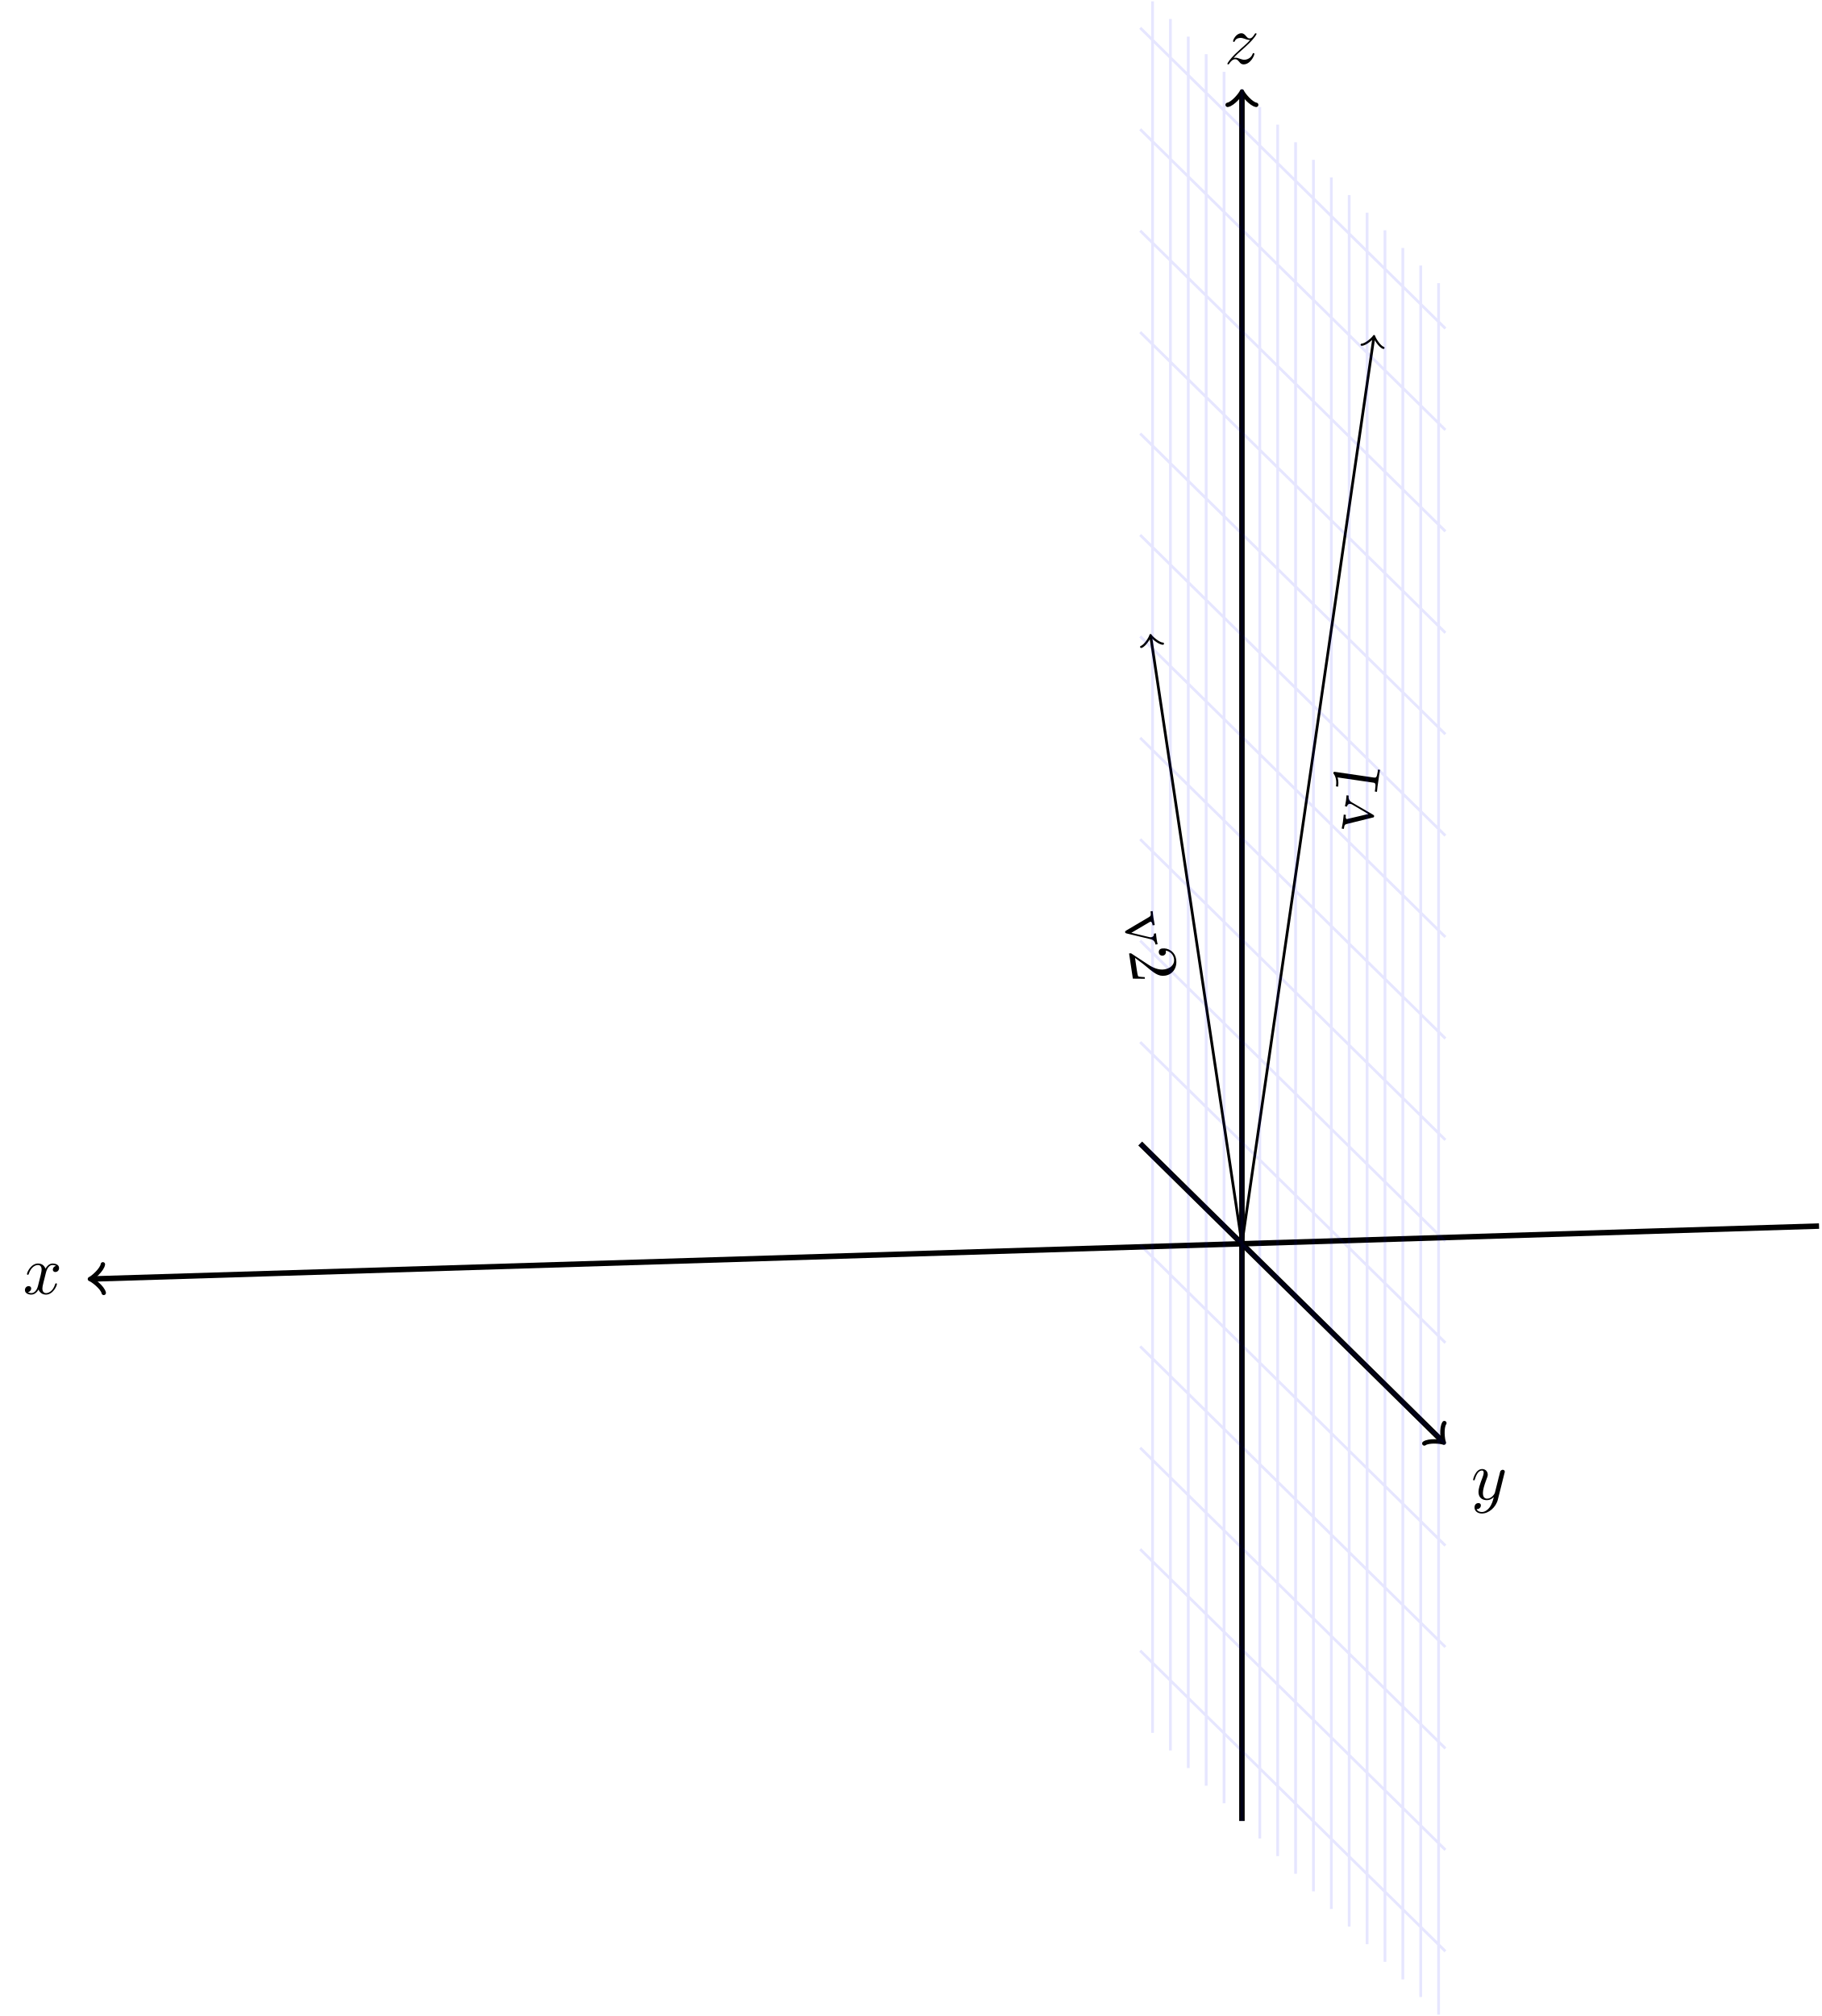
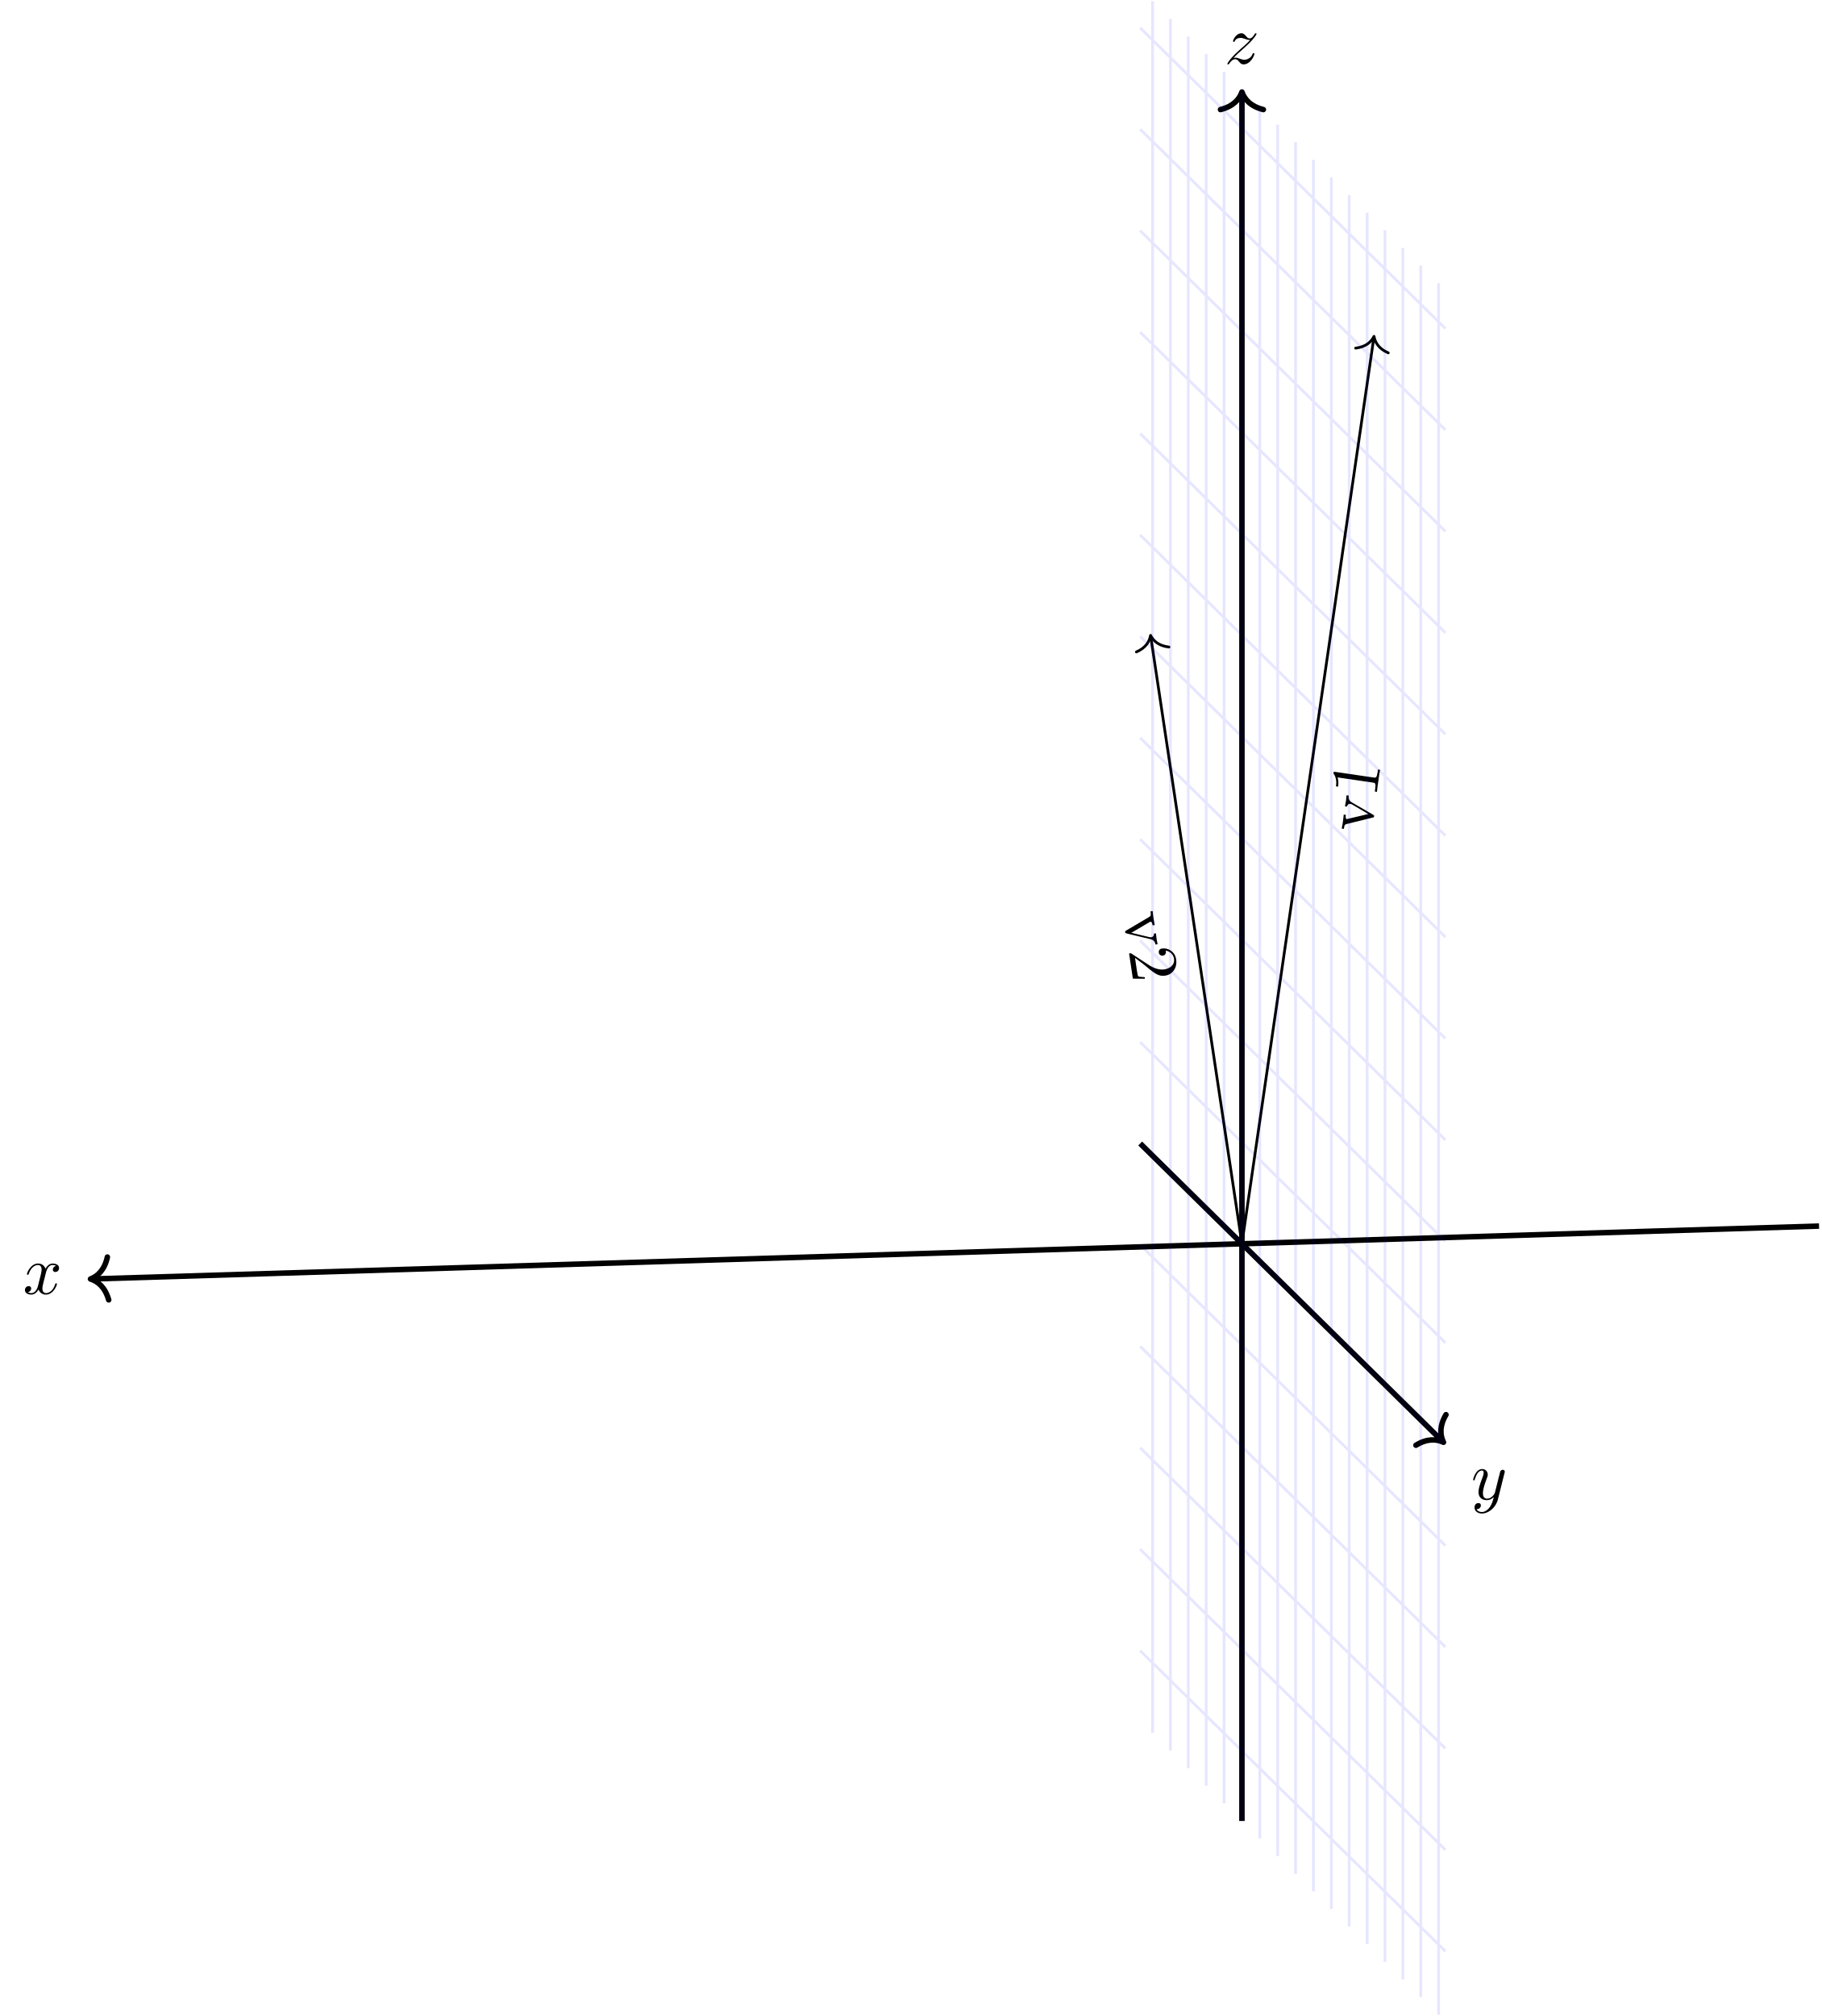
- <svg xmlns="http://www.w3.org/2000/svg" xmlns:xlink="http://www.w3.org/1999/xlink" width="264.377pt" height="292.489pt" viewBox="0 0 264.377 292.489" version="1.1" id="svg86">
-   <defs id="defs34">
-     <g id="g26">
-       <g id="glyph-0-0" />
-       <g id="glyph-0-1">
-         <path d="M 3.328 -3.016 C 3.391 -3.266 3.625 -4.188 4.312 -4.188 C 4.359 -4.188 4.609 -4.188 4.812 -4.062 C 4.531 -4 4.344 -3.766 4.344 -3.516 C 4.344 -3.359 4.453 -3.172 4.719 -3.172 C 4.938 -3.172 5.25 -3.344 5.25 -3.75 C 5.25 -4.266 4.672 -4.406 4.328 -4.406 C 3.75 -4.406 3.406 -3.875 3.281 -3.656 C 3.031 -4.312 2.5 -4.406 2.203 -4.406 C 1.172 -4.406 0.594 -3.125 0.594 -2.875 C 0.594 -2.766 0.703 -2.766 0.719 -2.766 C 0.797 -2.766 0.828 -2.797 0.844 -2.875 C 1.188 -3.938 1.844 -4.188 2.188 -4.188 C 2.375 -4.188 2.719 -4.094 2.719 -3.516 C 2.719 -3.203 2.547 -2.547 2.188 -1.141 C 2.031 -0.531 1.672 -0.109 1.234 -0.109 C 1.172 -0.109 0.953 -0.109 0.734 -0.234 C 0.984 -0.297 1.203 -0.5 1.203 -0.781 C 1.203 -1.047 0.984 -1.125 0.844 -1.125 C 0.531 -1.125 0.297 -0.875 0.297 -0.547 C 0.297 -0.094 0.781 0.109 1.219 0.109 C 1.891 0.109 2.25 -0.594 2.266 -0.641 C 2.391 -0.281 2.75 0.109 3.344 0.109 C 4.375 0.109 4.938 -1.172 4.938 -1.422 C 4.938 -1.531 4.859 -1.531 4.828 -1.531 C 4.734 -1.531 4.719 -1.484 4.688 -1.422 C 4.359 -0.344 3.688 -0.109 3.375 -0.109 C 2.984 -0.109 2.828 -0.422 2.828 -0.766 C 2.828 -0.984 2.875 -1.203 2.984 -1.641 Z M 3.328 -3.016 " id="path3" />
-       </g>
-       <g id="glyph-0-2">
-         <path d="M 4.844 -3.797 C 4.891 -3.938 4.891 -3.953 4.891 -4.031 C 4.891 -4.203 4.75 -4.297 4.594 -4.297 C 4.5 -4.297 4.344 -4.234 4.25 -4.094 C 4.234 -4.031 4.141 -3.734 4.109 -3.547 C 4.031 -3.297 3.969 -3.016 3.906 -2.75 L 3.453 -0.953 C 3.422 -0.812 2.984 -0.109 2.328 -0.109 C 1.828 -0.109 1.719 -0.547 1.719 -0.922 C 1.719 -1.375 1.891 -2 2.219 -2.875 C 2.375 -3.281 2.422 -3.391 2.422 -3.594 C 2.422 -4.031 2.109 -4.406 1.609 -4.406 C 0.656 -4.406 0.297 -2.953 0.297 -2.875 C 0.297 -2.766 0.391 -2.766 0.406 -2.766 C 0.516 -2.766 0.516 -2.797 0.562 -2.953 C 0.844 -3.891 1.234 -4.188 1.578 -4.188 C 1.656 -4.188 1.828 -4.188 1.828 -3.875 C 1.828 -3.625 1.719 -3.359 1.656 -3.172 C 1.25 -2.109 1.078 -1.547 1.078 -1.078 C 1.078 -0.188 1.703 0.109 2.297 0.109 C 2.688 0.109 3.016 -0.062 3.297 -0.344 C 3.172 0.172 3.047 0.672 2.656 1.203 C 2.391 1.531 2.016 1.828 1.562 1.828 C 1.422 1.828 0.969 1.797 0.797 1.406 C 0.953 1.406 1.094 1.406 1.219 1.281 C 1.328 1.203 1.422 1.062 1.422 0.875 C 1.422 0.562 1.156 0.531 1.062 0.531 C 0.828 0.531 0.5 0.688 0.5 1.172 C 0.5 1.672 0.938 2.047 1.562 2.047 C 2.578 2.047 3.609 1.141 3.891 0.016 Z M 4.844 -3.797 " id="path6" />
-       </g>
-       <g id="glyph-0-3">
-         <path d="M 1.328 -0.828 C 1.859 -1.406 2.156 -1.656 2.516 -1.969 C 2.516 -1.969 3.125 -2.5 3.484 -2.859 C 4.438 -3.781 4.656 -4.266 4.656 -4.312 C 4.656 -4.406 4.562 -4.406 4.547 -4.406 C 4.469 -4.406 4.453 -4.391 4.391 -4.297 C 4.094 -3.812 3.891 -3.656 3.656 -3.656 C 3.406 -3.656 3.297 -3.812 3.141 -3.984 C 2.953 -4.203 2.781 -4.406 2.453 -4.406 C 1.703 -4.406 1.25 -3.484 1.25 -3.266 C 1.25 -3.219 1.281 -3.156 1.359 -3.156 C 1.453 -3.156 1.469 -3.203 1.5 -3.266 C 1.688 -3.734 2.266 -3.734 2.344 -3.734 C 2.547 -3.734 2.734 -3.672 2.969 -3.594 C 3.375 -3.438 3.484 -3.438 3.734 -3.438 C 3.375 -3.016 2.547 -2.297 2.359 -2.141 L 1.453 -1.297 C 0.781 -0.625 0.422 -0.062 0.422 0.016 C 0.422 0.109 0.531 0.109 0.547 0.109 C 0.625 0.109 0.641 0.094 0.703 -0.016 C 0.938 -0.375 1.234 -0.641 1.562 -0.641 C 1.781 -0.641 1.891 -0.547 2.141 -0.266 C 2.297 -0.047 2.484 0.109 2.766 0.109 C 3.766 0.109 4.344 -1.156 4.344 -1.422 C 4.344 -1.469 4.297 -1.531 4.219 -1.531 C 4.125 -1.531 4.109 -1.469 4.078 -1.391 C 3.844 -0.75 3.203 -0.562 2.875 -0.562 C 2.688 -0.562 2.5 -0.625 2.297 -0.688 C 1.953 -0.812 1.797 -0.859 1.594 -0.859 C 1.578 -0.859 1.422 -0.859 1.328 -0.828 Z M 1.328 -0.828 " id="path9" />
-       </g>
-       <g id="glyph-1-0" />
-       <g id="glyph-1-1">
-         <path d="M -2.688 -4.578 C -2.906 -4.703 -3.297 -4.938 -3.203 -5.594 L -3.516 -5.641 C -3.531 -5.391 -3.562 -5.109 -3.594 -4.875 C -3.625 -4.641 -3.719 -4.203 -3.75 -4.047 L -3.438 -4 C -3.391 -4.344 -3.141 -4.422 -2.969 -4.391 C -2.875 -4.375 -2.828 -4.359 -2.719 -4.312 L -0.359 -2.922 L -3.281 -2.234 C -3.422 -2.188 -3.438 -2.188 -3.469 -2.188 C -3.703 -2.234 -3.641 -2.625 -3.609 -2.797 L -3.922 -2.844 C -3.953 -2.531 -4.016 -1.984 -4.047 -1.75 C -4.094 -1.484 -4.172 -1.094 -4.219 -0.812 L -3.906 -0.766 C -3.828 -1.375 -3.75 -1.406 -3.453 -1.484 L 0.266 -2.406 C 0.422 -2.438 0.469 -2.453 0.484 -2.578 C 0.516 -2.719 0.422 -2.766 0.328 -2.828 Z M -2.688 -4.578 " id="path13" />
-       </g>
-       <g id="glyph-1-2">
-         <path d="M -5.891 -3.828 C -6.141 -3.859 -6.156 -3.859 -6.188 -3.625 C -5.641 -2.922 -5.766 -2.047 -5.812 -1.734 L -5.5 -1.688 C -5.469 -1.891 -5.391 -2.469 -5.578 -3.031 L -0.453 -2.281 C -0.109 -2.234 0 -2.188 -0.125 -1.297 L -0.172 -0.984 L 0.141 -0.938 C 0.156 -1.281 0.281 -2.141 0.344 -2.531 C 0.391 -2.922 0.516 -3.781 0.594 -4.125 L 0.281 -4.172 L 0.25 -3.859 C 0.109 -2.969 0 -2.969 -0.344 -3.016 Z M -5.891 -3.828 " id="path16" />
-       </g>
-       <g id="glyph-2-0" />
-       <g id="glyph-2-1">
-         <path d="M 3.891 3.609 C 4.125 3.656 4.594 3.766 4.688 4.406 L 5 4.359 C 4.953 4.141 4.891 3.859 4.859 3.625 C 4.828 3.391 4.766 2.938 4.766 2.781 L 4.453 2.828 C 4.5 3.172 4.281 3.312 4.094 3.344 C 4.016 3.359 3.969 3.344 3.859 3.344 L 1.188 2.703 L 3.766 1.188 C 3.891 1.109 3.906 1.109 3.938 1.094 C 4.188 1.062 4.25 1.453 4.266 1.625 L 4.578 1.578 C 4.516 1.281 4.422 0.734 4.391 0.5 C 4.344 0.234 4.312 -0.156 4.281 -0.453 L 3.969 -0.406 C 4.062 0.203 4 0.266 3.719 0.438 L 0.438 2.375 C 0.312 2.469 0.266 2.484 0.281 2.609 C 0.297 2.75 0.406 2.766 0.5 2.797 Z M 3.891 3.609 " id="path20" />
-       </g>
-       <g id="glyph-2-2">
-         <path d="M 0.938 1.141 L 2.125 2.031 C 3.719 3.359 4.312 3.875 5.312 3.719 C 6.438 3.547 7.094 2.547 6.906 1.344 C 6.75 0.234 5.734 -0.344 4.859 -0.219 C 4.312 -0.141 4.391 0.344 4.391 0.375 C 4.406 0.547 4.578 0.875 5 0.812 C 5.234 0.781 5.469 0.547 5.422 0.203 C 5.406 0.125 5.406 0.109 5.375 0.078 C 6.078 0.203 6.516 0.703 6.594 1.266 C 6.734 2.172 5.984 2.703 5.188 2.812 C 4.391 2.938 3.547 2.578 2.844 2.109 L 0.469 0.547 C 0.344 0.453 0.312 0.469 0.078 0.5 L 0.625 4.156 L 2.375 4.172 L 2.344 3.938 C 2.047 3.906 1.594 3.906 1.422 3.828 C 1.328 3.781 1.234 3.141 1.203 2.922 Z M 0.938 1.141 " id="path23" />
-       </g>
+ <svg xmlns="http://www.w3.org/2000/svg" xmlns:xlink="http://www.w3.org/1999/xlink" width="264.377pt" height="292.489pt" viewBox="0 0 264.377 292.489" version="1.2" id="svg93">
+   <defs id="defs40">
+     <g id="g32">
+       <symbol overflow="visible" id="glyph0-0">
+         <path style="stroke:none;" d="" id="path2" />
+       </symbol>
+       <symbol overflow="visible" id="glyph0-1">
+         <path style="stroke:none;" d="M 3.328 -3.016 C 3.391 -3.266 3.625 -4.188 4.312 -4.188 C 4.359 -4.188 4.609 -4.188 4.812 -4.062 C 4.531 -4 4.344 -3.766 4.344 -3.516 C 4.344 -3.359 4.453 -3.172 4.719 -3.172 C 4.938 -3.172 5.25 -3.344 5.25 -3.75 C 5.25 -4.266 4.672 -4.406 4.328 -4.406 C 3.75 -4.406 3.406 -3.875 3.281 -3.656 C 3.031 -4.312 2.5 -4.406 2.203 -4.406 C 1.172 -4.406 0.594 -3.125 0.594 -2.875 C 0.594 -2.766 0.703 -2.766 0.719 -2.766 C 0.797 -2.766 0.828 -2.797 0.844 -2.875 C 1.188 -3.938 1.844 -4.188 2.188 -4.188 C 2.375 -4.188 2.719 -4.094 2.719 -3.516 C 2.719 -3.203 2.547 -2.547 2.188 -1.141 C 2.031 -0.531 1.672 -0.109 1.234 -0.109 C 1.172 -0.109 0.953 -0.109 0.734 -0.234 C 0.984 -0.297 1.203 -0.5 1.203 -0.781 C 1.203 -1.047 0.984 -1.125 0.844 -1.125 C 0.531 -1.125 0.297 -0.875 0.297 -0.547 C 0.297 -0.094 0.781 0.109 1.219 0.109 C 1.891 0.109 2.25 -0.594 2.266 -0.641 C 2.391 -0.281 2.75 0.109 3.344 0.109 C 4.375 0.109 4.938 -1.172 4.938 -1.422 C 4.938 -1.531 4.859 -1.531 4.828 -1.531 C 4.734 -1.531 4.719 -1.484 4.688 -1.422 C 4.359 -0.344 3.688 -0.109 3.375 -0.109 C 2.984 -0.109 2.828 -0.422 2.828 -0.766 C 2.828 -0.984 2.875 -1.203 2.984 -1.641 Z M 3.328 -3.016 " id="path5" />
+       </symbol>
+       <symbol overflow="visible" id="glyph0-2">
+         <path style="stroke:none;" d="M 4.844 -3.797 C 4.891 -3.938 4.891 -3.953 4.891 -4.031 C 4.891 -4.203 4.75 -4.297 4.594 -4.297 C 4.5 -4.297 4.344 -4.234 4.25 -4.094 C 4.234 -4.031 4.141 -3.734 4.109 -3.547 C 4.031 -3.297 3.969 -3.016 3.906 -2.75 L 3.453 -0.953 C 3.422 -0.812 2.984 -0.109 2.328 -0.109 C 1.828 -0.109 1.719 -0.547 1.719 -0.922 C 1.719 -1.375 1.891 -2 2.219 -2.875 C 2.375 -3.281 2.422 -3.391 2.422 -3.594 C 2.422 -4.031 2.109 -4.406 1.609 -4.406 C 0.656 -4.406 0.297 -2.953 0.297 -2.875 C 0.297 -2.766 0.391 -2.766 0.406 -2.766 C 0.516 -2.766 0.516 -2.797 0.562 -2.953 C 0.844 -3.891 1.234 -4.188 1.578 -4.188 C 1.656 -4.188 1.828 -4.188 1.828 -3.875 C 1.828 -3.625 1.719 -3.359 1.656 -3.172 C 1.25 -2.109 1.078 -1.547 1.078 -1.078 C 1.078 -0.188 1.703 0.109 2.297 0.109 C 2.688 0.109 3.016 -0.062 3.297 -0.344 C 3.172 0.172 3.047 0.672 2.656 1.203 C 2.391 1.531 2.016 1.828 1.562 1.828 C 1.422 1.828 0.969 1.797 0.797 1.406 C 0.953 1.406 1.094 1.406 1.219 1.281 C 1.328 1.203 1.422 1.062 1.422 0.875 C 1.422 0.562 1.156 0.531 1.062 0.531 C 0.828 0.531 0.5 0.688 0.5 1.172 C 0.5 1.672 0.938 2.047 1.562 2.047 C 2.578 2.047 3.609 1.141 3.891 0.016 Z M 4.844 -3.797 " id="path8" />
+       </symbol>
+       <symbol overflow="visible" id="glyph0-3">
+         <path style="stroke:none;" d="M 1.328 -0.828 C 1.859 -1.406 2.156 -1.656 2.516 -1.969 C 2.516 -1.969 3.125 -2.5 3.484 -2.859 C 4.438 -3.781 4.656 -4.266 4.656 -4.312 C 4.656 -4.406 4.562 -4.406 4.547 -4.406 C 4.469 -4.406 4.453 -4.391 4.391 -4.297 C 4.094 -3.812 3.891 -3.656 3.656 -3.656 C 3.406 -3.656 3.297 -3.812 3.141 -3.984 C 2.953 -4.203 2.781 -4.406 2.453 -4.406 C 1.703 -4.406 1.25 -3.484 1.25 -3.266 C 1.25 -3.219 1.281 -3.156 1.359 -3.156 C 1.453 -3.156 1.469 -3.203 1.5 -3.266 C 1.688 -3.734 2.266 -3.734 2.344 -3.734 C 2.547 -3.734 2.734 -3.672 2.969 -3.594 C 3.375 -3.438 3.484 -3.438 3.734 -3.438 C 3.375 -3.016 2.547 -2.297 2.359 -2.141 L 1.453 -1.297 C 0.781 -0.625 0.422 -0.062 0.422 0.016 C 0.422 0.109 0.531 0.109 0.547 0.109 C 0.625 0.109 0.641 0.094 0.703 -0.016 C 0.938 -0.375 1.234 -0.641 1.562 -0.641 C 1.781 -0.641 1.891 -0.547 2.141 -0.266 C 2.297 -0.047 2.484 0.109 2.766 0.109 C 3.766 0.109 4.344 -1.156 4.344 -1.422 C 4.344 -1.469 4.297 -1.531 4.219 -1.531 C 4.125 -1.531 4.109 -1.469 4.078 -1.391 C 3.844 -0.75 3.203 -0.562 2.875 -0.562 C 2.688 -0.562 2.5 -0.625 2.297 -0.688 C 1.953 -0.812 1.797 -0.859 1.594 -0.859 C 1.578 -0.859 1.422 -0.859 1.328 -0.828 Z M 1.328 -0.828 " id="path11" />
+       </symbol>
+       <symbol overflow="visible" id="glyph1-0">
+         <path style="stroke:none;" d="" id="path14" />
+       </symbol>
+       <symbol overflow="visible" id="glyph1-1">
+         <path style="stroke:none;" d="M -2.688 -4.578 C -2.906 -4.703 -3.297 -4.938 -3.203 -5.594 L -3.516 -5.641 C -3.531 -5.391 -3.562 -5.109 -3.594 -4.875 C -3.625 -4.641 -3.719 -4.203 -3.75 -4.047 L -3.438 -4 C -3.391 -4.344 -3.141 -4.422 -2.969 -4.391 C -2.875 -4.375 -2.828 -4.359 -2.719 -4.312 L -0.359 -2.922 L -3.281 -2.234 C -3.422 -2.188 -3.438 -2.188 -3.469 -2.188 C -3.703 -2.234 -3.641 -2.625 -3.609 -2.797 L -3.922 -2.844 C -3.953 -2.531 -4.016 -1.984 -4.047 -1.75 C -4.094 -1.484 -4.172 -1.094 -4.219 -0.812 L -3.906 -0.766 C -3.828 -1.375 -3.75 -1.406 -3.453 -1.484 L 0.266 -2.406 C 0.422 -2.438 0.469 -2.453 0.484 -2.578 C 0.516 -2.719 0.422 -2.766 0.328 -2.828 Z M -2.688 -4.578 " id="path17" />
+       </symbol>
+       <symbol overflow="visible" id="glyph1-2">
+         <path style="stroke:none;" d="M -5.891 -3.828 C -6.141 -3.859 -6.156 -3.859 -6.188 -3.625 C -5.641 -2.922 -5.766 -2.047 -5.812 -1.734 L -5.5 -1.688 C -5.469 -1.891 -5.391 -2.469 -5.578 -3.031 L -0.453 -2.281 C -0.109 -2.234 0 -2.188 -0.125 -1.297 L -0.172 -0.984 L 0.141 -0.938 C 0.156 -1.281 0.281 -2.141 0.344 -2.531 C 0.391 -2.922 0.516 -3.781 0.594 -4.125 L 0.281 -4.172 L 0.25 -3.859 C 0.109 -2.969 0 -2.969 -0.344 -3.016 Z M -5.891 -3.828 " id="path20" />
+       </symbol>
+       <symbol overflow="visible" id="glyph2-0">
+         <path style="stroke:none;" d="" id="path23" />
+       </symbol>
+       <symbol overflow="visible" id="glyph2-1">
+         <path style="stroke:none;" d="M 3.891 3.609 C 4.125 3.656 4.594 3.766 4.688 4.406 L 5 4.359 C 4.953 4.141 4.891 3.859 4.859 3.625 C 4.828 3.391 4.766 2.938 4.766 2.781 L 4.453 2.828 C 4.5 3.172 4.281 3.312 4.094 3.344 C 4.016 3.359 3.969 3.344 3.859 3.344 L 1.188 2.703 L 3.766 1.188 C 3.891 1.109 3.906 1.109 3.938 1.094 C 4.188 1.062 4.25 1.453 4.266 1.625 L 4.578 1.578 C 4.516 1.281 4.422 0.734 4.391 0.5 C 4.344 0.234 4.312 -0.156 4.281 -0.453 L 3.969 -0.406 C 4.062 0.203 4 0.266 3.719 0.438 L 0.438 2.375 C 0.312 2.469 0.266 2.484 0.281 2.609 C 0.297 2.75 0.406 2.766 0.5 2.797 Z M 3.891 3.609 " id="path26" />
+       </symbol>
+       <symbol overflow="visible" id="glyph2-2">
+         <path style="stroke:none;" d="M 0.938 1.141 L 2.125 2.031 C 3.719 3.359 4.312 3.875 5.312 3.719 C 6.438 3.547 7.094 2.547 6.906 1.344 C 6.75 0.234 5.734 -0.344 4.859 -0.219 C 4.312 -0.141 4.391 0.344 4.391 0.375 C 4.406 0.547 4.578 0.875 5 0.812 C 5.234 0.781 5.469 0.547 5.422 0.203 C 5.406 0.125 5.406 0.109 5.375 0.078 C 6.078 0.203 6.516 0.703 6.594 1.266 C 6.734 2.172 5.984 2.703 5.188 2.812 C 4.391 2.938 3.547 2.578 2.844 2.109 L 0.469 0.547 C 0.344 0.453 0.312 0.469 0.078 0.5 L 0.625 4.156 L 2.375 4.172 L 2.344 3.938 C 2.047 3.906 1.594 3.906 1.422 3.828 C 1.328 3.781 1.234 3.141 1.203 2.922 Z M 0.938 1.141 " id="path29" />
+       </symbol>
    </g>
-     <clipPath id="clip-0">
-       <path clip-rule="nonzero" d="M 2 166 L 264.379 166 L 264.379 197 L 2 197 Z M 2 166 " id="path28" />
+     <clipPath id="clip1">
+       <path d="M 2 166 L 264.379 166 L 264.379 197 L 2 197 Z M 2 166 " id="path34" />
    </clipPath>
-     <clipPath id="clip-1">
-       <path clip-rule="nonzero" d="M 159 0 L 216 0 L 216 292.488 L 159 292.488 Z M 159 0 " id="path31" />
+     <clipPath id="clip2">
+       <path d="M 159 0 L 216 0 L 216 292.488 L 159 292.488 Z M 159 0 " id="path37" />
    </clipPath>
  </defs>
-   <g clip-path="url(#clip-0)" id="g38">
-     <path fill="none" stroke-width="0.797" stroke-linecap="butt" stroke-linejoin="miter" stroke="#000000" stroke-opacity="1" stroke-miterlimit="10" d="M 83.75,2.564 -166.792,-5.108" transform="matrix(1,0,0,-1,180.23,180.447)" id="path36" />
-   </g>
-   <path fill="none" stroke-width="0.638" stroke-linecap="round" stroke-linejoin="round" stroke="rgb(0%, 0%, 0%)" stroke-opacity="1" stroke-miterlimit="10" d="M -1.554 2.073 C -1.425 1.295 0.001 0.13 0.388 0.001 C 0.001 -0.128 -1.426 -1.296 -1.556 -2.073 " transform="matrix(-0.99948, 0.03058, 0.03058, 0.99948, 13.43834, 185.5535)" id="path40" />
-   <g fill="#000000" fill-opacity="1" id="g44">
-     <use xlink:href="#glyph-0-1" x="3.321" y="187.72" id="use42" />
-   </g>
-   <path fill="none" stroke-width="0.797" stroke-linecap="butt" stroke-linejoin="miter" stroke="rgb(0%, 0%, 0%)" stroke-opacity="1" stroke-miterlimit="10" d="M -14.765 14.541 L 29.028 -28.588 " transform="matrix(1, 0, 0, -1, 180.23, 180.447)" id="path46" />
-   <path fill="none" stroke-width="0.638" stroke-linecap="round" stroke-linejoin="round" stroke="rgb(0%, 0%, 0%)" stroke-opacity="1" stroke-miterlimit="10" d="M -1.555 2.071 C -1.425 1.294 -0.001 0.131 0.388 -0.001 C 0 -0.131 -1.426 -1.294 -1.553 -2.072 " transform="matrix(0.71246, 0.70163, 0.70163, -0.71246, 209.2597, 209.0354)" id="path48" />
-   <g fill="#000000" fill-opacity="1" id="g52">
-     <use xlink:href="#glyph-0-2" x="213.482" y="217.54" id="use50" />
-   </g>
-   <path fill="none" stroke-width="0.797" stroke-linecap="butt" stroke-linejoin="miter" stroke="rgb(0%, 0%, 0%)" stroke-opacity="1" stroke-miterlimit="10" d="M 0 -83.748 L 0 166.791 " transform="matrix(1, 0, 0, -1, 180.23, 180.447)" id="path54" />
-   <path fill="none" stroke-width="0.638" stroke-linecap="round" stroke-linejoin="round" stroke="rgb(0%, 0%, 0%)" stroke-opacity="1" stroke-miterlimit="10" d="M -1.555 2.074 C -1.426 1.296 -0.001 0.128 0.39 -0 C -0.001 -0.129 -1.426 -1.293 -1.555 -2.071 " transform="matrix(0, -1, -1, 0, 180.23, 13.65572)" id="path56" />
-   <g fill="#000000" fill-opacity="1" id="g60">
-     <use xlink:href="#glyph-0-3" x="177.694" y="9.232" id="use58" />
-   </g>
-   <path fill="none" stroke-width="0.399" stroke-linecap="butt" stroke-linejoin="miter" stroke="rgb(0%, 0%, 0%)" stroke-opacity="1" stroke-miterlimit="10" d="M 0 0.002 L 19.129 131.392 " transform="matrix(1, 0, 0, -1, 180.23, 180.447)" id="path62" />
-   <path fill="none" stroke-width="0.319" stroke-linecap="round" stroke-linejoin="round" stroke="rgb(0%, 0%, 0%)" stroke-opacity="1" stroke-miterlimit="10" d="M -1.198 1.596 C -1.094 0.995 -0.001 0.1 0.298 0.001 C 0.001 -0.101 -1.097 -0.995 -1.195 -1.594 " transform="matrix(0.14407, -0.98952, -0.98952, -0.14407, 199.3609, 49.05656)" id="path64" />
-   <g fill="#000000" fill-opacity="1" id="g70">
-     <use xlink:href="#glyph-1-1" x="198.927" y="121.024" id="use66" />
-     <use xlink:href="#glyph-1-2" x="199.685" y="115.821" id="use68" />
-   </g>
-   <path fill="none" stroke-width="0.399" stroke-linecap="butt" stroke-linejoin="miter" stroke="rgb(0%, 0%, 0%)" stroke-opacity="1" stroke-miterlimit="10" d="M 0 0.002 L -13.222 88.01 " transform="matrix(1, 0, 0, -1, 180.23, 180.447)" id="path72" />
-   <path fill="none" stroke-width="0.319" stroke-linecap="round" stroke-linejoin="round" stroke="rgb(0%, 0%, 0%)" stroke-opacity="1" stroke-miterlimit="10" d="M -1.194 1.594 C -1.098 0.995 -0 0.099 0.297 -0.001 C 0.002 -0.099 -1.097 -0.996 -1.195 -1.594 " transform="matrix(-0.14856, -0.98885, -0.98885, 0.14856, 167.0081, 92.4383)" id="path74" />
-   <g fill="#000000" fill-opacity="1" id="g80">
-     <use xlink:href="#glyph-2-1" x="162.995" y="132.631" id="use76" />
-     <use xlink:href="#glyph-2-2" x="163.776" y="137.831" id="use78" />
-   </g>
-   <g clip-path="url(#clip-1)" id="g84">
-     <path fill="none" stroke-width="0.399" stroke-linecap="butt" stroke-linejoin="miter" stroke="#0000ff" stroke-opacity="0.1" stroke-miterlimit="10" d="M -12.972,-70.963 V 180.252 m 2.594,-253.77 V 177.693 m 2.594,-253.766 V 175.138 m 2.594,-253.766 V 172.584 M -2.593,-81.182 V 170.029 M 4.6875e-4,-83.737 V 167.474 M 2.594,-86.291 V 164.92 M 5.188,-88.846 V 162.365 M 7.786,-91.405 V 159.81 m 2.594,-253.77 v 251.215 m 2.594,-253.77 V 154.697 m 2.594,-253.766 V 152.142 m 2.594,-253.766 V 149.588 M 20.758,-104.178 v 251.211 m 2.594,-253.766 v 251.211 m 2.594,-253.766 v 251.211 m 2.594,-253.766 V 139.369 M -14.765,-59.037 29.528,-102.655 m -44.293,58.336 44.293,-43.621 m -44.293,58.336 44.293,-43.621 m -44.293,58.336 44.293,-43.621 M -14.765,-0.174 29.528,-43.795 M -14.765,14.541 29.528,-29.08 M -14.765,29.256 29.528,-14.366 M -14.765,43.97 29.528,0.349 M -14.765,58.685 29.528,15.064 M -14.765,73.4 29.528,29.779 M -14.765,88.115 29.528,44.494 M -14.765,102.83 29.528,59.209 M -14.765,117.545 29.528,73.927 M -14.765,132.26 29.528,88.642 M -14.765,146.978 29.528,103.357 M -14.765,161.693 29.528,118.072 m -44.293,58.336 44.293,-43.621" transform="matrix(1,0,0,-1,180.23,180.447)" id="path82" />
+   <g id="surface1">
+     <g clip-path="url(#clip1)" clip-rule="nonzero" id="g44">
+       <path style="fill:none;stroke:#000000;stroke-width:0.797;stroke-linecap:butt;stroke-linejoin:miter;stroke-miterlimit:10;stroke-opacity:1" d="M 83.75,2.564 -166.703,-5.104" transform="matrix(1,0,0,-1,180.23,180.447)" id="path42" />
+     </g>
+     <path style="fill:none;stroke:#000000;stroke-width:0.797;stroke-linecap:round;stroke-linejoin:round;stroke-miterlimit:10;stroke-opacity:1" d="M -2.55,3.11 C -2.083,1.244 -1.047,0.364 7.206e-4,-4.42266e-4 -1.046,-0.363 -2.085,-1.246 -2.549,-3.112" transform="matrix(-0.99948,0.03058,0.03058,0.99948,13.12964,185.5629)" id="path46" />
+     <g style="fill:#000000;fill-opacity:1" id="g50">
+       <use xlink:href="#glyph0-1" x="3.321" y="187.72" id="use48" />
+     </g>
+     <path style="fill:none;stroke:#000000;stroke-width:0.797;stroke-linecap:butt;stroke-linejoin:miter;stroke-miterlimit:10;stroke-opacity:1" d="M -14.765,14.541 28.965,-28.526" transform="matrix(1,0,0,-1,180.23,180.447)" id="path52" />
+     <path style="fill:none;stroke:#000000;stroke-width:0.797;stroke-linecap:round;stroke-linejoin:round;stroke-miterlimit:10;stroke-opacity:1" d="M -2.552,3.11 C -2.085,1.244 -1.048,0.364 0.002,-7.54282e-4 -1.045,-0.363 -2.085,-1.244 -2.55,-3.111" transform="matrix(0.71246,0.70163,0.70163,-0.71246,209.4797,209.2521)" id="path54" />
+     <g style="fill:#000000;fill-opacity:1" id="g58">
+       <use xlink:href="#glyph0-2" x="213.482" y="217.54" id="use56" />
+     </g>
+     <path style="fill:none;stroke:#000000;stroke-width:0.797;stroke-linecap:butt;stroke-linejoin:miter;stroke-miterlimit:10;stroke-opacity:1" d="M 4.6875e-4,-83.748 V 166.701" transform="matrix(1,0,0,-1,180.23,180.447)" id="path60" />
+     <path style="fill:none;stroke:#000000;stroke-width:0.797;stroke-linecap:round;stroke-linejoin:round;stroke-miterlimit:10;stroke-opacity:1" d="m -2.552,3.113 c 0.469,-1.867 1.504,-2.75 2.551,-3.113 C -1.048,-0.364 -2.083,-1.243 -2.552,-3.11" transform="matrix(0,-1,-1,0,180.23,13.34686)" id="path62" />
+     <g style="fill:#000000;fill-opacity:1" id="g66">
+       <use xlink:href="#glyph0-3" x="177.694" y="9.232" id="use64" />
+     </g>
+     <path style="fill:none;stroke:#000000;stroke-width:0.399;stroke-linecap:butt;stroke-linejoin:miter;stroke-miterlimit:10;stroke-opacity:1" d="M 4.6875e-4,0.002 19.141,131.451" transform="matrix(1,0,0,-1,180.23,180.447)" id="path68" />
+     <path style="fill:none;stroke:#000000;stroke-width:0.399;stroke-linecap:round;stroke-linejoin:round;stroke-miterlimit:10;stroke-opacity:1" d="M -2.074,2.39 C -1.695,0.957 -0.85,0.279 -5.01408e-4,-3.13018e-4 -0.848,-0.278 -1.693,-0.957 -2.072,-2.39" transform="matrix(0.14407,-0.98952,-0.98952,-0.14407,199.3982,48.80024)" id="path70" />
+     <g style="fill:#000000;fill-opacity:1" id="g76">
+       <use xlink:href="#glyph1-1" x="198.927" y="121.024" id="use72" />
+       <use xlink:href="#glyph1-2" x="199.685" y="115.821" id="use74" />
+     </g>
+     <path style="fill:none;stroke:#000000;stroke-width:0.399;stroke-linecap:butt;stroke-linejoin:miter;stroke-miterlimit:10;stroke-opacity:1" d="M 4.6875e-4,0.002 -13.23,88.068" transform="matrix(1,0,0,-1,180.23,180.447)" id="path78" />
+     <path style="fill:none;stroke:#000000;stroke-width:0.399;stroke-linecap:round;stroke-linejoin:round;stroke-miterlimit:10;stroke-opacity:1" d="M -2.072,2.39 C -1.695,0.955 -0.848,0.278 -0.001,0.001 -0.849,-0.278 -1.694,-0.957 -2.071,-2.39" transform="matrix(-0.14856,-0.98885,-0.98885,0.14856,166.9696,92.18217)" id="path80" />
+     <g style="fill:#000000;fill-opacity:1" id="g86">
+       <use xlink:href="#glyph2-1" x="162.995" y="132.631" id="use82" />
+       <use xlink:href="#glyph2-2" x="163.776" y="137.831" id="use84" />
+     </g>
+     <g clip-path="url(#clip2)" clip-rule="nonzero" id="g90">
+       <path style="fill:none;stroke:#0000ff;stroke-width:0.399;stroke-linecap:butt;stroke-linejoin:miter;stroke-miterlimit:10;stroke-opacity:0.1" d="M -12.972,-70.963 V 180.252 m 2.594,-253.77 V 177.693 m 2.594,-253.766 V 175.138 m 2.594,-253.766 V 172.584 M -2.593,-81.182 V 170.029 M 4.6875e-4,-83.737 V 167.474 M 2.594,-86.291 V 164.92 M 5.188,-88.846 V 162.365 M 7.786,-91.405 V 159.81 m 2.594,-253.77 v 251.215 m 2.594,-253.77 V 154.697 m 2.594,-253.766 V 152.142 m 2.594,-253.766 V 149.588 M 20.758,-104.178 v 251.211 m 2.594,-253.766 v 251.211 m 2.594,-253.766 v 251.211 m 2.594,-253.766 V 139.369 M -14.765,-59.037 29.528,-102.655 m -44.293,58.336 44.293,-43.621 m -44.293,58.336 44.293,-43.621 m -44.293,58.336 44.293,-43.621 M -14.765,-0.174 29.528,-43.795 M -14.765,14.541 29.528,-29.08 M -14.765,29.256 29.528,-14.366 M -14.765,43.97 29.528,0.349 M -14.765,58.685 29.528,15.064 M -14.765,73.4 29.528,29.779 M -14.765,88.115 29.528,44.494 M -14.765,102.83 29.528,59.209 M -14.765,117.545 29.528,73.927 M -14.765,132.26 29.528,88.642 M -14.765,146.978 29.528,103.357 M -14.765,161.693 29.528,118.072 m -44.293,58.336 44.293,-43.621" transform="matrix(1,0,0,-1,180.23,180.447)" id="path88" />
+     </g>
  </g>
</svg>
